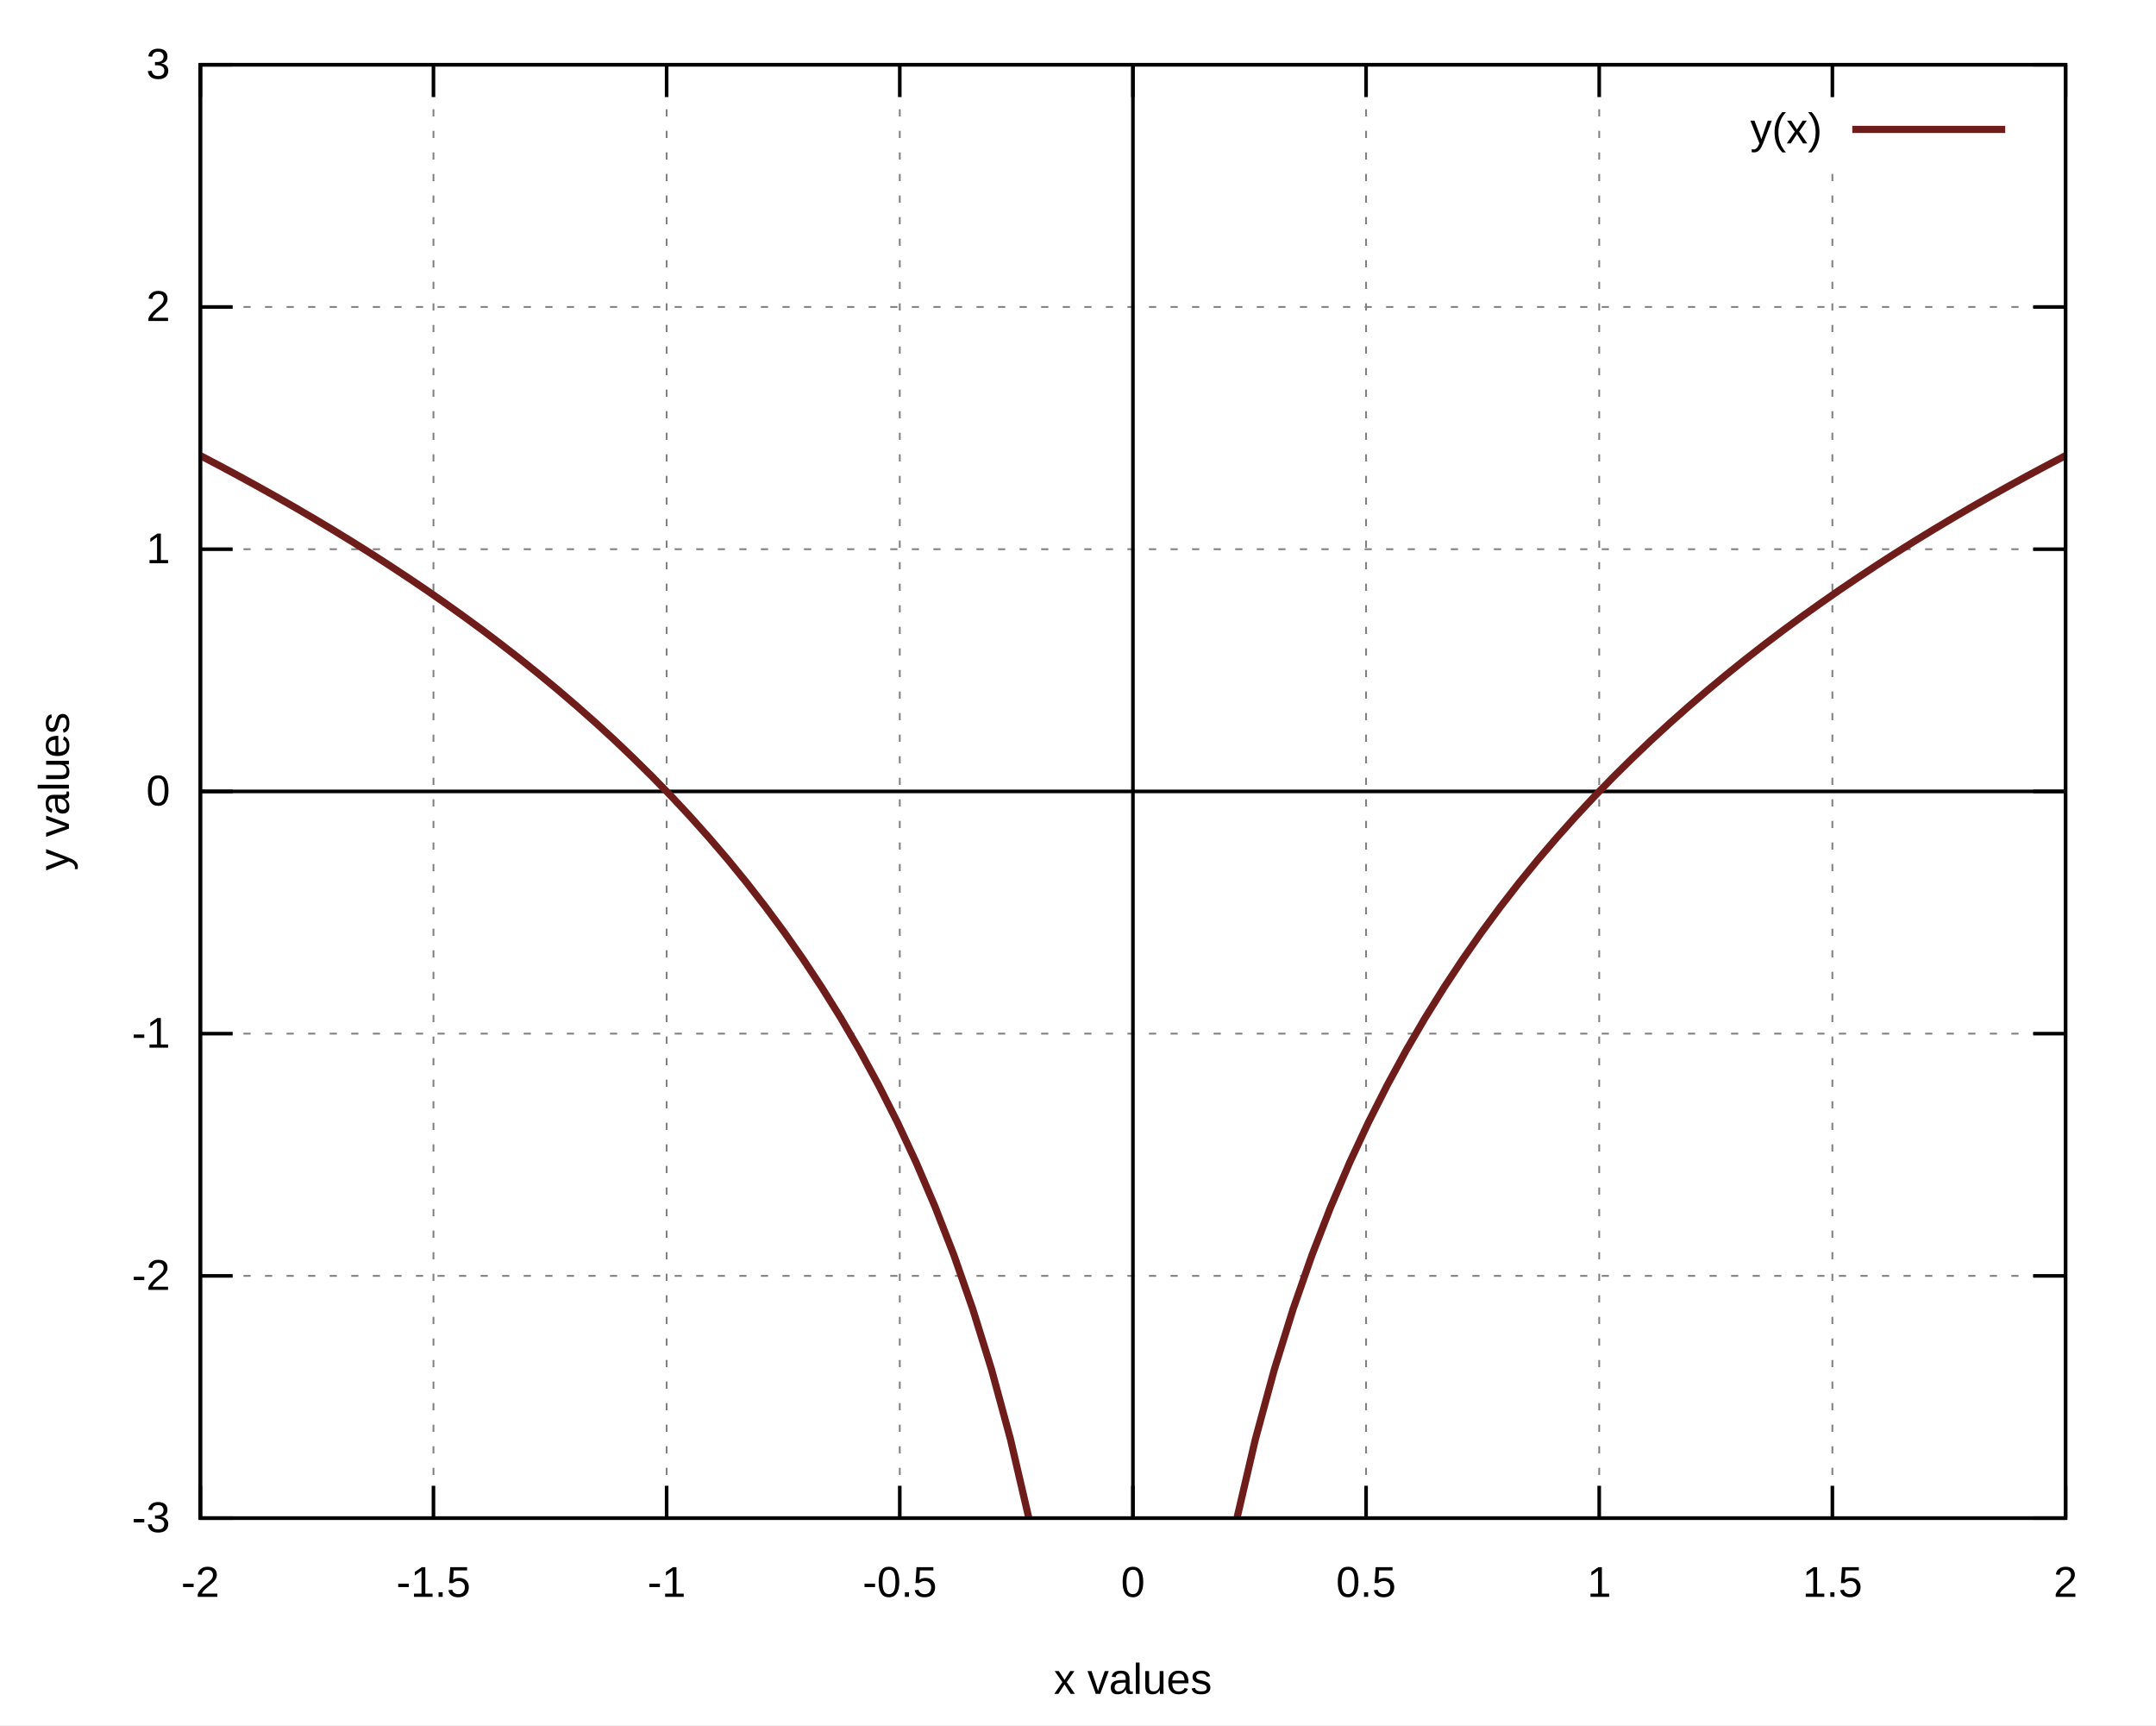
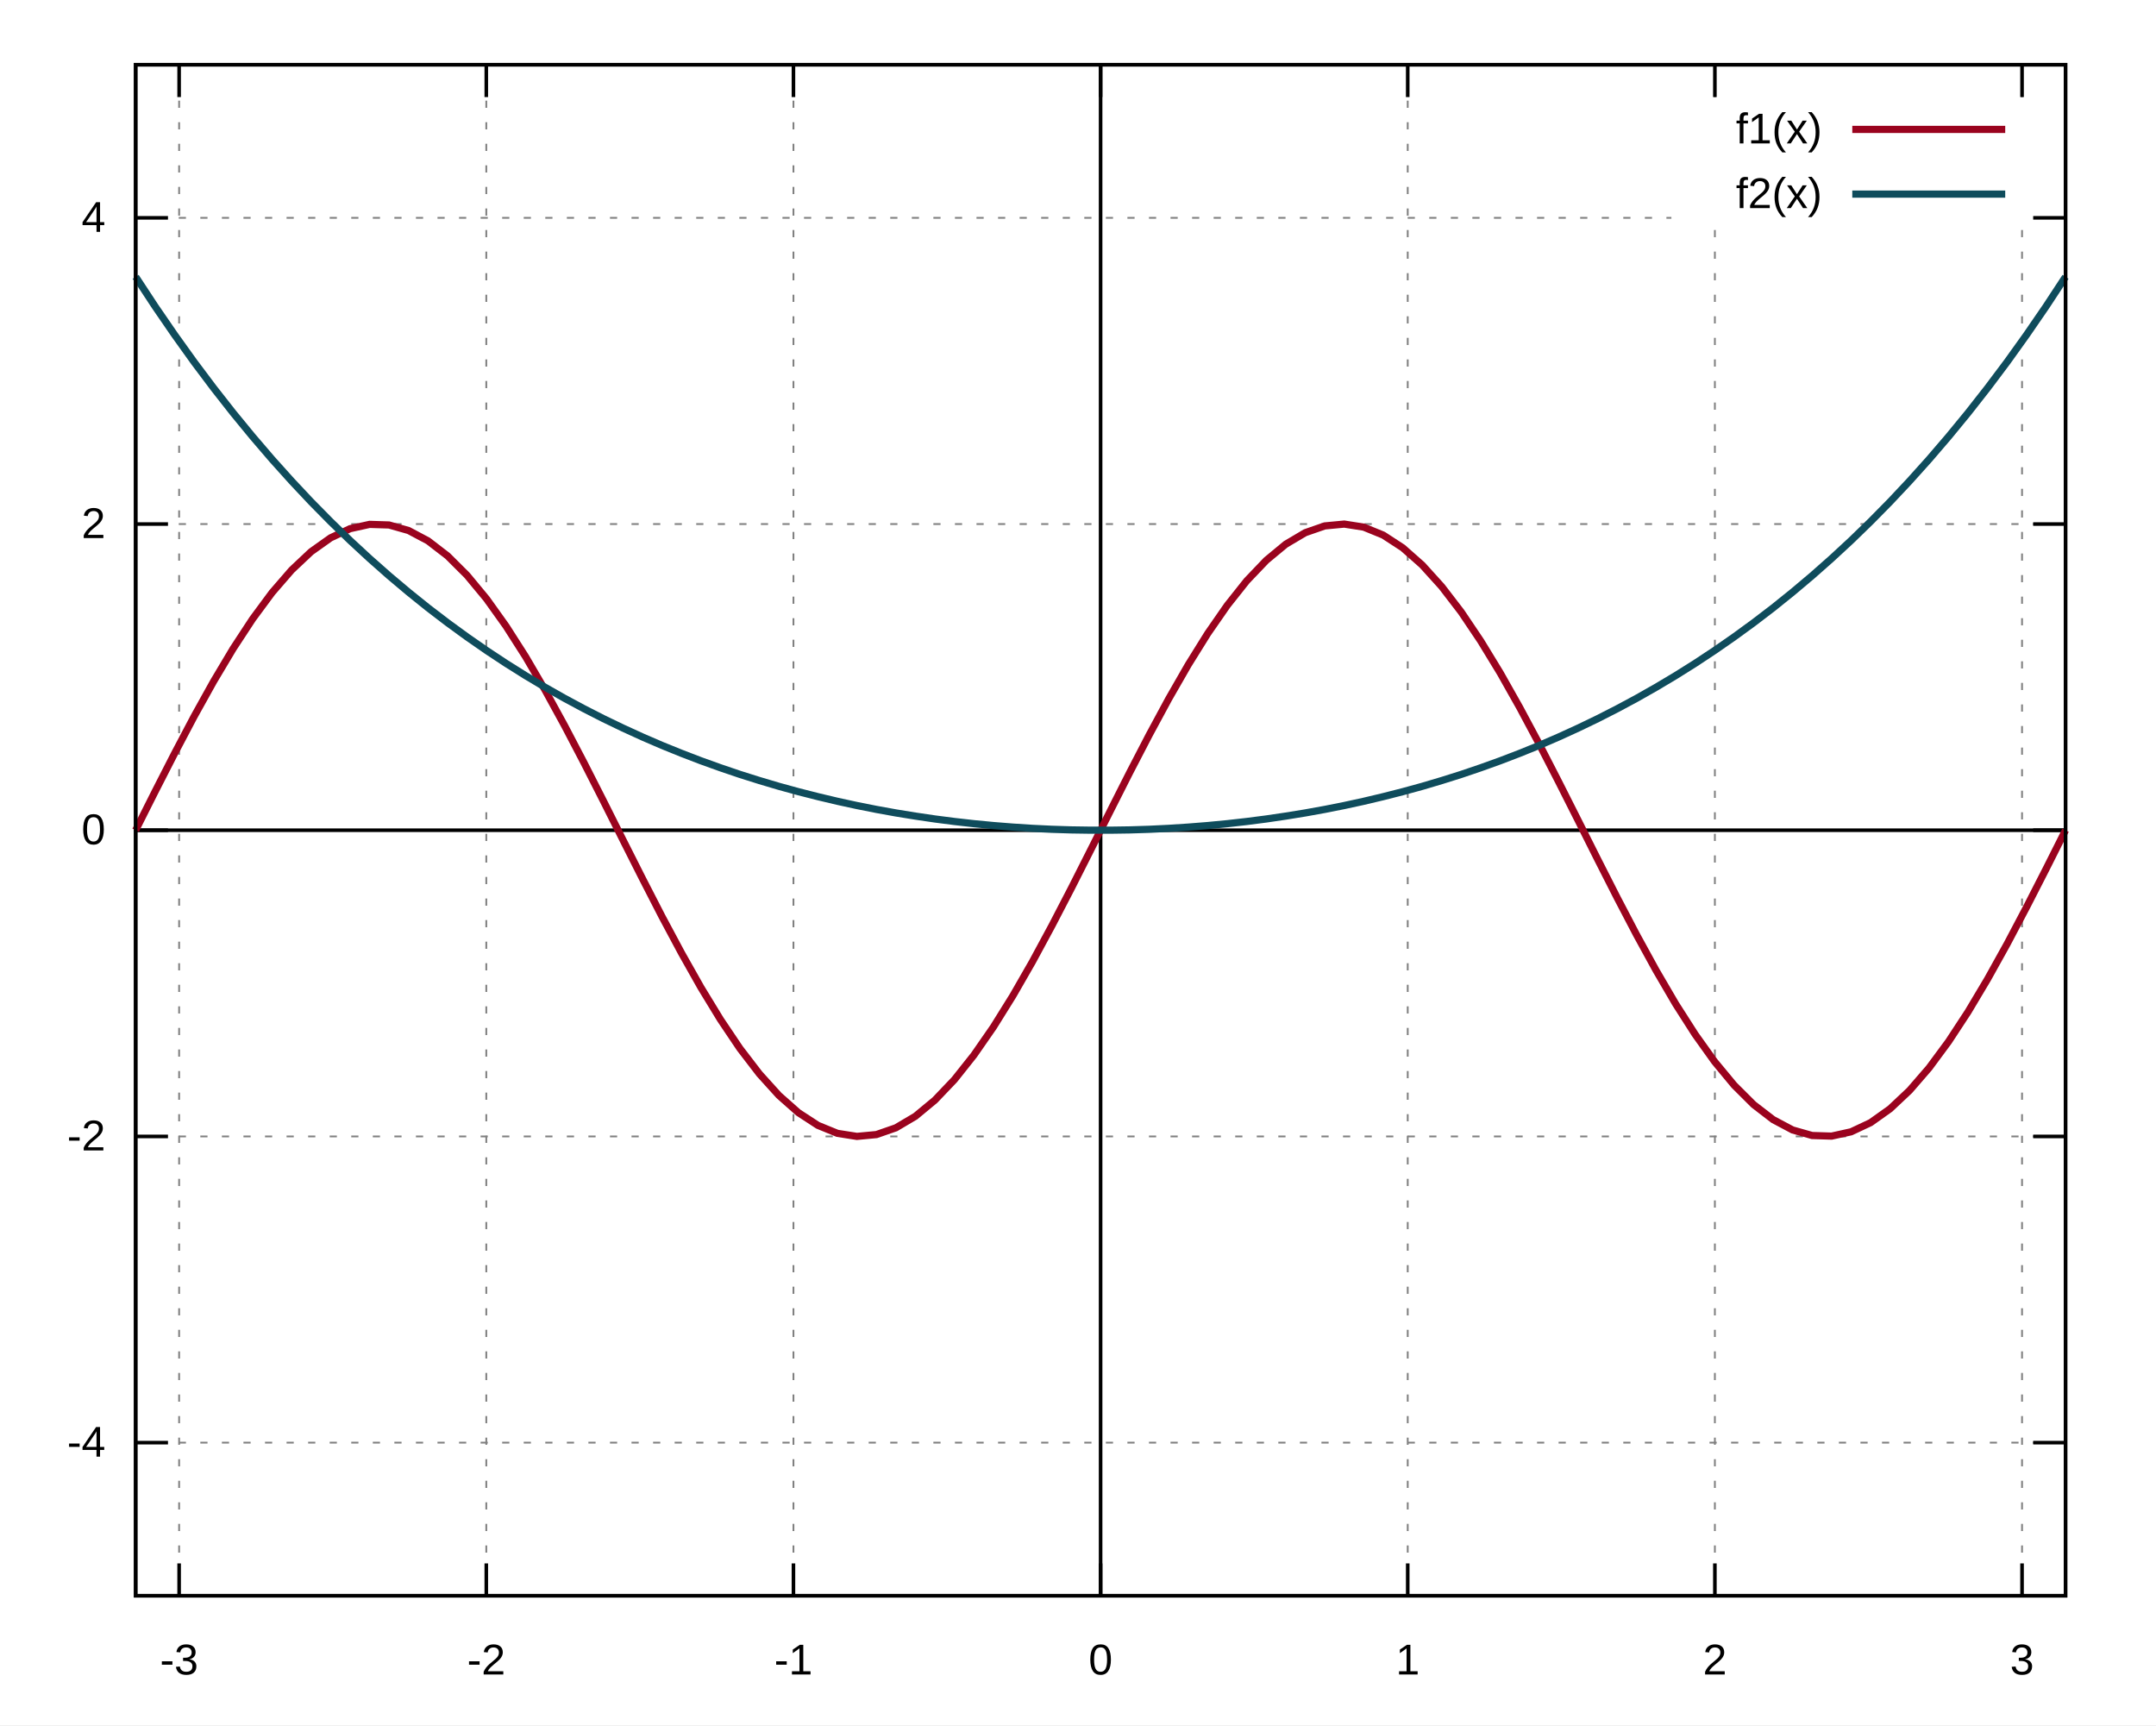
<svg xmlns="http://www.w3.org/2000/svg" xmlns:xlink="http://www.w3.org/1999/xlink" width="600" height="480" viewBox="0 0 600 480">
  <g id="gnuplot_canvas">
    <rect x="0" y="0" width="600" height="480" fill="#ffffff" />
    <defs>
      <circle id="gpDot" r="0.5" stroke-width="0.5" stroke="currentColor" />
      <path id="gpPt0" stroke-width="0.222" stroke="currentColor" d="M-1,0 h2 M0,-1 v2" />
      <path id="gpPt1" stroke-width="0.222" stroke="currentColor" d="M-1,-1 L1,1 M1,-1 L-1,1" />
      <path id="gpPt2" stroke-width="0.222" stroke="currentColor" d="M-1,0 L1,0 M0,-1 L0,1 M-1,-1 L1,1 M-1,1 L1,-1" />
      <rect id="gpPt3" stroke-width="0.222" stroke="currentColor" x="-1" y="-1" width="2" height="2" />
      <rect id="gpPt4" stroke-width="0.222" stroke="currentColor" fill="currentColor" x="-1" y="-1" width="2" height="2" />
      <circle id="gpPt5" stroke-width="0.222" stroke="currentColor" cx="0" cy="0" r="1" />
      <use xlink:href="#gpPt5" id="gpPt6" fill="currentColor" stroke="none" />
      <path id="gpPt7" stroke-width="0.222" stroke="currentColor" d="M0,-1.33 L-1.33,0.67 L1.33,0.67 z" />
      <use xlink:href="#gpPt7" id="gpPt8" fill="currentColor" stroke="none" />
      <use xlink:href="#gpPt7" id="gpPt9" stroke="currentColor" transform="rotate(180)" />
      <use xlink:href="#gpPt9" id="gpPt10" fill="currentColor" stroke="none" />
      <use xlink:href="#gpPt3" id="gpPt11" stroke="currentColor" transform="rotate(45)" />
      <use xlink:href="#gpPt11" id="gpPt12" fill="currentColor" stroke="none" />
      <path id="gpPt13" stroke-width="0.222" stroke="currentColor" d="M0,1.330 L1.265,0.411 L0.782,-1.067 L-0.782,-1.076 L-1.265,0.411 z" />
      <use xlink:href="#gpPt13" id="gpPt14" fill="currentColor" stroke="none" />
      <filter id="textbox" filterUnits="objectBoundingBox" x="0" y="0" height="1" width="1">
        <feFlood flood-color="#FFFFFF" flood-opacity="1" result="bgnd" />
        <feComposite in="SourceGraphic" in2="bgnd" operator="atop" />
      </filter>
      <filter id="greybox" filterUnits="objectBoundingBox" x="0" y="0" height="1" width="1">
        <feFlood flood-color="lightgrey" flood-opacity="1" result="grey" />
        <feComposite in="SourceGraphic" in2="grey" operator="atop" />
      </filter>
    </defs>
    <g fill="none" color="#FFFFFF" stroke="currentColor" stroke-width="1.00" stroke-linecap="butt" stroke-linejoin="miter">
</g>
    <g fill="none" color="black" stroke="currentColor" stroke-width="1.00" stroke-linecap="butt" stroke-linejoin="miter">
</g>
    <g fill="none" color="black" stroke="black" stroke-width="0.50" stroke-linecap="butt" stroke-linejoin="miter">
</g>
    <g fill="none" color="gray" stroke="currentColor" stroke-width="0.50" stroke-linecap="butt" stroke-linejoin="miter">
-       <path stroke="gray" stroke-dasharray="2,4" class="gridline" d="M55.75,422.40 L574.82,422.40  " />
-     </g>
-     <g fill="none" color="gray" stroke="gray" stroke-width="1.00" stroke-linecap="butt" stroke-linejoin="miter">
- </g>
-     <g fill="none" color="black" stroke="currentColor" stroke-width="1.00" stroke-linecap="butt" stroke-linejoin="miter">
-       <path stroke="black" d="M55.75,422.40 L64.75,422.40 M574.82,422.40 L565.82,422.40  " />
-       <g transform="translate(47.36,426.30)" stroke="none" fill="black" font-family="Arial" font-size="12.00" text-anchor="end">
+       <path stroke="gray" stroke-dasharray="2,4" class="gridline" d="M37.75,401.40 L574.82,401.40  " />
+     </g>
+     <g fill="none" color="gray" stroke="gray" stroke-width="1.00" stroke-linecap="butt" stroke-linejoin="miter">
+ </g>
+     <g fill="none" color="black" stroke="currentColor" stroke-width="1.00" stroke-linecap="butt" stroke-linejoin="miter">
+       <path stroke="black" d="M37.75,401.40 L46.75,401.40 M574.82,401.40 L565.82,401.40  " />
+       <g transform="translate(29.36,405.30)" stroke="none" fill="black" font-family="Arial" font-size="12.00" text-anchor="end">
+         <text>
+           <tspan font-family="Arial">-4</tspan>
+         </text>
+       </g>
+     </g>
+     <g fill="none" color="black" stroke="currentColor" stroke-width="1.00" stroke-linecap="butt" stroke-linejoin="miter">
+ </g>
+     <g fill="none" color="black" stroke="black" stroke-width="0.50" stroke-linecap="butt" stroke-linejoin="miter">
+ </g>
+     <g fill="none" color="gray" stroke="currentColor" stroke-width="0.50" stroke-linecap="butt" stroke-linejoin="miter">
+       <path stroke="gray" stroke-dasharray="2,4" class="gridline" d="M37.75,316.20 L574.82,316.20  " />
+     </g>
+     <g fill="none" color="gray" stroke="gray" stroke-width="1.00" stroke-linecap="butt" stroke-linejoin="miter">
+ </g>
+     <g fill="none" color="black" stroke="currentColor" stroke-width="1.00" stroke-linecap="butt" stroke-linejoin="miter">
+       <path stroke="black" d="M37.75,316.20 L46.75,316.20 M574.82,316.20 L565.82,316.20  " />
+       <g transform="translate(29.36,320.10)" stroke="none" fill="black" font-family="Arial" font-size="12.00" text-anchor="end">
+         <text>
+           <tspan font-family="Arial">-2</tspan>
+         </text>
+       </g>
+     </g>
+     <g fill="none" color="black" stroke="currentColor" stroke-width="1.00" stroke-linecap="butt" stroke-linejoin="miter">
+ </g>
+     <g fill="none" color="black" stroke="black" stroke-width="0.50" stroke-linecap="butt" stroke-linejoin="miter">
+ </g>
+     <g fill="none" color="gray" stroke="currentColor" stroke-width="0.50" stroke-linecap="butt" stroke-linejoin="miter">
+       <path stroke="gray" stroke-dasharray="2,4" class="gridline" d="M37.75,231.00 L574.82,231.00  " />
+     </g>
+     <g fill="none" color="gray" stroke="gray" stroke-width="1.00" stroke-linecap="butt" stroke-linejoin="miter">
+ </g>
+     <g fill="none" color="black" stroke="currentColor" stroke-width="1.00" stroke-linecap="butt" stroke-linejoin="miter">
+       <path stroke="black" d="M37.75,231.00 L46.75,231.00 M574.82,231.00 L565.82,231.00  " />
+       <g transform="translate(29.36,234.90)" stroke="none" fill="black" font-family="Arial" font-size="12.00" text-anchor="end">
+         <text>
+           <tspan font-family="Arial"> 0</tspan>
+         </text>
+       </g>
+     </g>
+     <g fill="none" color="black" stroke="currentColor" stroke-width="1.00" stroke-linecap="butt" stroke-linejoin="miter">
+ </g>
+     <g fill="none" color="black" stroke="black" stroke-width="0.50" stroke-linecap="butt" stroke-linejoin="miter">
+ </g>
+     <g fill="none" color="gray" stroke="currentColor" stroke-width="0.50" stroke-linecap="butt" stroke-linejoin="miter">
+       <path stroke="gray" stroke-dasharray="2,4" class="gridline" d="M37.75,145.81 L574.82,145.81  " />
+     </g>
+     <g fill="none" color="gray" stroke="gray" stroke-width="1.00" stroke-linecap="butt" stroke-linejoin="miter">
+ </g>
+     <g fill="none" color="black" stroke="currentColor" stroke-width="1.00" stroke-linecap="butt" stroke-linejoin="miter">
+       <path stroke="black" d="M37.75,145.81 L46.75,145.81 M574.82,145.81 L565.82,145.81  " />
+       <g transform="translate(29.36,149.71)" stroke="none" fill="black" font-family="Arial" font-size="12.00" text-anchor="end">
+         <text>
+           <tspan font-family="Arial"> 2</tspan>
+         </text>
+       </g>
+     </g>
+     <g fill="none" color="black" stroke="currentColor" stroke-width="1.00" stroke-linecap="butt" stroke-linejoin="miter">
+ </g>
+     <g fill="none" color="black" stroke="black" stroke-width="0.50" stroke-linecap="butt" stroke-linejoin="miter">
+ </g>
+     <g fill="none" color="gray" stroke="currentColor" stroke-width="0.50" stroke-linecap="butt" stroke-linejoin="miter">
+       <path stroke="gray" stroke-dasharray="2,4" class="gridline" d="M37.75,60.61 L465.14,60.61 M566.43,60.61 L574.82,60.61  " />
+     </g>
+     <g fill="none" color="gray" stroke="gray" stroke-width="1.00" stroke-linecap="butt" stroke-linejoin="miter">
+ </g>
+     <g fill="none" color="black" stroke="currentColor" stroke-width="1.00" stroke-linecap="butt" stroke-linejoin="miter">
+       <path stroke="black" d="M37.75,60.61 L46.75,60.61 M574.82,60.61 L565.82,60.61  " />
+       <g transform="translate(29.36,64.51)" stroke="none" fill="black" font-family="Arial" font-size="12.00" text-anchor="end">
+         <text>
+           <tspan font-family="Arial"> 4</tspan>
+         </text>
+       </g>
+     </g>
+     <g fill="none" color="black" stroke="currentColor" stroke-width="1.00" stroke-linecap="butt" stroke-linejoin="miter">
+ </g>
+     <g fill="none" color="black" stroke="black" stroke-width="0.50" stroke-linecap="butt" stroke-linejoin="miter">
+ </g>
+     <g fill="none" color="gray" stroke="currentColor" stroke-width="0.50" stroke-linecap="butt" stroke-linejoin="miter">
+       <path stroke="gray" stroke-dasharray="2,4" class="gridline" d="M49.85,444.00 L49.85,18.01  " />
+     </g>
+     <g fill="none" color="gray" stroke="gray" stroke-width="1.00" stroke-linecap="butt" stroke-linejoin="miter">
+ </g>
+     <g fill="none" color="black" stroke="currentColor" stroke-width="1.00" stroke-linecap="butt" stroke-linejoin="miter">
+       <path stroke="black" d="M49.85,444.00 L49.85,435.00 M49.85,18.01 L49.85,27.01  " />
+       <g transform="translate(49.85,465.90)" stroke="none" fill="black" font-family="Arial" font-size="12.00" text-anchor="middle">
        <text>
          <tspan font-family="Arial">-3</tspan>
        </text>
      </g>
    </g>
    <g fill="none" color="black" stroke="currentColor" stroke-width="1.00" stroke-linecap="butt" stroke-linejoin="miter">
</g>
    <g fill="none" color="black" stroke="black" stroke-width="0.50" stroke-linecap="butt" stroke-linejoin="miter">
</g>
    <g fill="none" color="gray" stroke="currentColor" stroke-width="0.50" stroke-linecap="butt" stroke-linejoin="miter">
-       <path stroke="gray" stroke-dasharray="2,4" class="gridline" d="M55.75,355.00 L574.82,355.00  " />
-     </g>
-     <g fill="none" color="gray" stroke="gray" stroke-width="1.00" stroke-linecap="butt" stroke-linejoin="miter">
- </g>
-     <g fill="none" color="black" stroke="currentColor" stroke-width="1.00" stroke-linecap="butt" stroke-linejoin="miter">
-       <path stroke="black" d="M55.75,355.00 L64.75,355.00 M574.82,355.00 L565.82,355.00  " />
-       <g transform="translate(47.36,358.90)" stroke="none" fill="black" font-family="Arial" font-size="12.00" text-anchor="end">
+       <path stroke="gray" stroke-dasharray="2,4" class="gridline" d="M135.33,444.00 L135.33,18.01  " />
+     </g>
+     <g fill="none" color="gray" stroke="gray" stroke-width="1.00" stroke-linecap="butt" stroke-linejoin="miter">
+ </g>
+     <g fill="none" color="black" stroke="currentColor" stroke-width="1.00" stroke-linecap="butt" stroke-linejoin="miter">
+       <path stroke="black" d="M135.33,444.00 L135.33,435.00 M135.33,18.01 L135.33,27.01  " />
+       <g transform="translate(135.33,465.90)" stroke="none" fill="black" font-family="Arial" font-size="12.00" text-anchor="middle">
        <text>
          <tspan font-family="Arial">-2</tspan>
        </text>
      </g>
    </g>
    <g fill="none" color="black" stroke="currentColor" stroke-width="1.00" stroke-linecap="butt" stroke-linejoin="miter">
</g>
    <g fill="none" color="black" stroke="black" stroke-width="0.50" stroke-linecap="butt" stroke-linejoin="miter">
</g>
    <g fill="none" color="gray" stroke="currentColor" stroke-width="0.50" stroke-linecap="butt" stroke-linejoin="miter">
-       <path stroke="gray" stroke-dasharray="2,4" class="gridline" d="M55.75,287.60 L574.82,287.60  " />
-     </g>
-     <g fill="none" color="gray" stroke="gray" stroke-width="1.00" stroke-linecap="butt" stroke-linejoin="miter">
- </g>
-     <g fill="none" color="black" stroke="currentColor" stroke-width="1.00" stroke-linecap="butt" stroke-linejoin="miter">
-       <path stroke="black" d="M55.75,287.60 L64.75,287.60 M574.82,287.60 L565.82,287.60  " />
-       <g transform="translate(47.36,291.50)" stroke="none" fill="black" font-family="Arial" font-size="12.00" text-anchor="end">
+       <path stroke="gray" stroke-dasharray="2,4" class="gridline" d="M220.81,444.00 L220.81,18.01  " />
+     </g>
+     <g fill="none" color="gray" stroke="gray" stroke-width="1.00" stroke-linecap="butt" stroke-linejoin="miter">
+ </g>
+     <g fill="none" color="black" stroke="currentColor" stroke-width="1.00" stroke-linecap="butt" stroke-linejoin="miter">
+       <path stroke="black" d="M220.81,444.00 L220.81,435.00 M220.81,18.01 L220.81,27.01  " />
+       <g transform="translate(220.81,465.90)" stroke="none" fill="black" font-family="Arial" font-size="12.00" text-anchor="middle">
        <text>
          <tspan font-family="Arial">-1</tspan>
        </text>
      </g>
    </g>
    <g fill="none" color="black" stroke="currentColor" stroke-width="1.00" stroke-linecap="butt" stroke-linejoin="miter">
</g>
    <g fill="none" color="black" stroke="black" stroke-width="0.50" stroke-linecap="butt" stroke-linejoin="miter">
</g>
    <g fill="none" color="gray" stroke="currentColor" stroke-width="0.50" stroke-linecap="butt" stroke-linejoin="miter">
-       <path stroke="gray" stroke-dasharray="2,4" class="gridline" d="M55.75,220.20 L574.82,220.20  " />
-     </g>
-     <g fill="none" color="gray" stroke="gray" stroke-width="1.00" stroke-linecap="butt" stroke-linejoin="miter">
- </g>
-     <g fill="none" color="black" stroke="currentColor" stroke-width="1.00" stroke-linecap="butt" stroke-linejoin="miter">
-       <path stroke="black" d="M55.75,220.20 L64.75,220.20 M574.82,220.20 L565.82,220.20  " />
-       <g transform="translate(47.36,224.10)" stroke="none" fill="black" font-family="Arial" font-size="12.00" text-anchor="end">
+       <path stroke="gray" stroke-dasharray="2,4" class="gridline" d="M306.29,444.00 L306.29,18.01  " />
+     </g>
+     <g fill="none" color="gray" stroke="gray" stroke-width="1.00" stroke-linecap="butt" stroke-linejoin="miter">
+ </g>
+     <g fill="none" color="black" stroke="currentColor" stroke-width="1.00" stroke-linecap="butt" stroke-linejoin="miter">
+       <path stroke="black" d="M306.29,444.00 L306.29,435.00 M306.29,18.01 L306.29,27.01  " />
+       <g transform="translate(306.29,465.90)" stroke="none" fill="black" font-family="Arial" font-size="12.00" text-anchor="middle">
        <text>
          <tspan font-family="Arial"> 0</tspan>
        </text>
      </g>
    </g>
    <g fill="none" color="black" stroke="currentColor" stroke-width="1.00" stroke-linecap="butt" stroke-linejoin="miter">
</g>
    <g fill="none" color="black" stroke="black" stroke-width="0.50" stroke-linecap="butt" stroke-linejoin="miter">
</g>
    <g fill="none" color="gray" stroke="currentColor" stroke-width="0.50" stroke-linecap="butt" stroke-linejoin="miter">
-       <path stroke="gray" stroke-dasharray="2,4" class="gridline" d="M55.75,152.81 L574.82,152.81  " />
-     </g>
-     <g fill="none" color="gray" stroke="gray" stroke-width="1.00" stroke-linecap="butt" stroke-linejoin="miter">
- </g>
-     <g fill="none" color="black" stroke="currentColor" stroke-width="1.00" stroke-linecap="butt" stroke-linejoin="miter">
-       <path stroke="black" d="M55.75,152.81 L64.75,152.81 M574.82,152.81 L565.82,152.81  " />
-       <g transform="translate(47.36,156.71)" stroke="none" fill="black" font-family="Arial" font-size="12.00" text-anchor="end">
+       <path stroke="gray" stroke-dasharray="2,4" class="gridline" d="M391.76,444.00 L391.76,18.01  " />
+     </g>
+     <g fill="none" color="gray" stroke="gray" stroke-width="1.00" stroke-linecap="butt" stroke-linejoin="miter">
+ </g>
+     <g fill="none" color="black" stroke="currentColor" stroke-width="1.00" stroke-linecap="butt" stroke-linejoin="miter">
+       <path stroke="black" d="M391.76,444.00 L391.76,435.00 M391.76,18.01 L391.76,27.01  " />
+       <g transform="translate(391.76,465.90)" stroke="none" fill="black" font-family="Arial" font-size="12.00" text-anchor="middle">
        <text>
          <tspan font-family="Arial"> 1</tspan>
        </text>
      </g>
    </g>
    <g fill="none" color="black" stroke="currentColor" stroke-width="1.00" stroke-linecap="butt" stroke-linejoin="miter">
</g>
    <g fill="none" color="black" stroke="black" stroke-width="0.50" stroke-linecap="butt" stroke-linejoin="miter">
</g>
    <g fill="none" color="gray" stroke="currentColor" stroke-width="0.50" stroke-linecap="butt" stroke-linejoin="miter">
-       <path stroke="gray" stroke-dasharray="2,4" class="gridline" d="M55.75,85.41 L574.82,85.41  " />
-     </g>
-     <g fill="none" color="gray" stroke="gray" stroke-width="1.00" stroke-linecap="butt" stroke-linejoin="miter">
- </g>
-     <g fill="none" color="black" stroke="currentColor" stroke-width="1.00" stroke-linecap="butt" stroke-linejoin="miter">
-       <path stroke="black" d="M55.75,85.41 L64.75,85.41 M574.82,85.41 L565.82,85.41  " />
-       <g transform="translate(47.36,89.31)" stroke="none" fill="black" font-family="Arial" font-size="12.00" text-anchor="end">
+       <path stroke="gray" stroke-dasharray="2,4" class="gridline" d="M477.24,444.00 L477.24,63.01 M477.24,27.01 L477.24,18.01  " />
+     </g>
+     <g fill="none" color="gray" stroke="gray" stroke-width="1.00" stroke-linecap="butt" stroke-linejoin="miter">
+ </g>
+     <g fill="none" color="black" stroke="currentColor" stroke-width="1.00" stroke-linecap="butt" stroke-linejoin="miter">
+       <path stroke="black" d="M477.24,444.00 L477.24,435.00 M477.24,18.01 L477.24,27.01  " />
+       <g transform="translate(477.24,465.90)" stroke="none" fill="black" font-family="Arial" font-size="12.00" text-anchor="middle">
        <text>
          <tspan font-family="Arial"> 2</tspan>
        </text>
      </g>
    </g>
    <g fill="none" color="black" stroke="currentColor" stroke-width="1.00" stroke-linecap="butt" stroke-linejoin="miter">
</g>
    <g fill="none" color="black" stroke="black" stroke-width="0.50" stroke-linecap="butt" stroke-linejoin="miter">
</g>
    <g fill="none" color="gray" stroke="currentColor" stroke-width="0.50" stroke-linecap="butt" stroke-linejoin="miter">
-       <path stroke="gray" stroke-dasharray="2,4" class="gridline" d="M55.75,18.01 L574.82,18.01  " />
-     </g>
-     <g fill="none" color="gray" stroke="gray" stroke-width="1.00" stroke-linecap="butt" stroke-linejoin="miter">
- </g>
-     <g fill="none" color="black" stroke="currentColor" stroke-width="1.00" stroke-linecap="butt" stroke-linejoin="miter">
-       <path stroke="black" d="M55.75,18.01 L64.75,18.01 M574.82,18.01 L565.82,18.01  " />
-       <g transform="translate(47.36,21.91)" stroke="none" fill="black" font-family="Arial" font-size="12.00" text-anchor="end">
+       <path stroke="gray" stroke-dasharray="2,4" class="gridline" d="M562.72,444.00 L562.72,63.01 M562.72,27.01 L562.72,18.01  " />
+     </g>
+     <g fill="none" color="gray" stroke="gray" stroke-width="1.00" stroke-linecap="butt" stroke-linejoin="miter">
+ </g>
+     <g fill="none" color="black" stroke="currentColor" stroke-width="1.00" stroke-linecap="butt" stroke-linejoin="miter">
+       <path stroke="black" d="M562.72,444.00 L562.72,435.00 M562.72,18.01 L562.72,27.01  " />
+       <g transform="translate(562.72,465.90)" stroke="none" fill="black" font-family="Arial" font-size="12.00" text-anchor="middle">
        <text>
          <tspan font-family="Arial"> 3</tspan>
        </text>
      </g>
    </g>
    <g fill="none" color="black" stroke="currentColor" stroke-width="1.00" stroke-linecap="butt" stroke-linejoin="miter">
</g>
-     <g fill="none" color="black" stroke="black" stroke-width="0.50" stroke-linecap="butt" stroke-linejoin="miter">
- </g>
-     <g fill="none" color="gray" stroke="currentColor" stroke-width="0.50" stroke-linecap="butt" stroke-linejoin="miter">
-       <path stroke="gray" stroke-dasharray="2,4" class="gridline" d="M55.75,422.40 L55.75,18.01  " />
-     </g>
-     <g fill="none" color="gray" stroke="gray" stroke-width="1.00" stroke-linecap="butt" stroke-linejoin="miter">
- </g>
-     <g fill="none" color="black" stroke="currentColor" stroke-width="1.00" stroke-linecap="butt" stroke-linejoin="miter">
-       <path stroke="black" d="M55.75,422.40 L55.75,413.40 M55.75,18.01 L55.75,27.01  " />
-       <g transform="translate(55.75,444.30)" stroke="none" fill="black" font-family="Arial" font-size="12.00" text-anchor="middle">
-         <text>
-           <tspan font-family="Arial">-2</tspan>
-         </text>
-       </g>
-     </g>
-     <g fill="none" color="black" stroke="currentColor" stroke-width="1.00" stroke-linecap="butt" stroke-linejoin="miter">
- </g>
-     <g fill="none" color="black" stroke="black" stroke-width="0.50" stroke-linecap="butt" stroke-linejoin="miter">
- </g>
-     <g fill="none" color="gray" stroke="currentColor" stroke-width="0.50" stroke-linecap="butt" stroke-linejoin="miter">
-       <path stroke="gray" stroke-dasharray="2,4" class="gridline" d="M120.63,422.40 L120.63,18.01  " />
-     </g>
-     <g fill="none" color="gray" stroke="gray" stroke-width="1.00" stroke-linecap="butt" stroke-linejoin="miter">
- </g>
-     <g fill="none" color="black" stroke="currentColor" stroke-width="1.00" stroke-linecap="butt" stroke-linejoin="miter">
-       <path stroke="black" d="M120.63,422.40 L120.63,413.40 M120.63,18.01 L120.63,27.01  " />
-       <g transform="translate(120.63,444.30)" stroke="none" fill="black" font-family="Arial" font-size="12.00" text-anchor="middle">
-         <text>
-           <tspan font-family="Arial">-1.5</tspan>
-         </text>
-       </g>
-     </g>
-     <g fill="none" color="black" stroke="currentColor" stroke-width="1.00" stroke-linecap="butt" stroke-linejoin="miter">
- </g>
-     <g fill="none" color="black" stroke="black" stroke-width="0.50" stroke-linecap="butt" stroke-linejoin="miter">
- </g>
-     <g fill="none" color="gray" stroke="currentColor" stroke-width="0.50" stroke-linecap="butt" stroke-linejoin="miter">
-       <path stroke="gray" stroke-dasharray="2,4" class="gridline" d="M185.52,422.40 L185.52,18.01  " />
-     </g>
-     <g fill="none" color="gray" stroke="gray" stroke-width="1.00" stroke-linecap="butt" stroke-linejoin="miter">
- </g>
-     <g fill="none" color="black" stroke="currentColor" stroke-width="1.00" stroke-linecap="butt" stroke-linejoin="miter">
-       <path stroke="black" d="M185.52,422.40 L185.52,413.40 M185.52,18.01 L185.52,27.01  " />
-       <g transform="translate(185.52,444.30)" stroke="none" fill="black" font-family="Arial" font-size="12.00" text-anchor="middle">
-         <text>
-           <tspan font-family="Arial">-1</tspan>
-         </text>
-       </g>
-     </g>
-     <g fill="none" color="black" stroke="currentColor" stroke-width="1.00" stroke-linecap="butt" stroke-linejoin="miter">
- </g>
-     <g fill="none" color="black" stroke="black" stroke-width="0.50" stroke-linecap="butt" stroke-linejoin="miter">
- </g>
-     <g fill="none" color="gray" stroke="currentColor" stroke-width="0.50" stroke-linecap="butt" stroke-linejoin="miter">
-       <path stroke="gray" stroke-dasharray="2,4" class="gridline" d="M250.40,422.40 L250.40,18.01  " />
-     </g>
-     <g fill="none" color="gray" stroke="gray" stroke-width="1.00" stroke-linecap="butt" stroke-linejoin="miter">
- </g>
-     <g fill="none" color="black" stroke="currentColor" stroke-width="1.00" stroke-linecap="butt" stroke-linejoin="miter">
-       <path stroke="black" d="M250.40,422.40 L250.40,413.40 M250.40,18.01 L250.40,27.01  " />
-       <g transform="translate(250.40,444.30)" stroke="none" fill="black" font-family="Arial" font-size="12.00" text-anchor="middle">
-         <text>
-           <tspan font-family="Arial">-0.5</tspan>
-         </text>
-       </g>
-     </g>
-     <g fill="none" color="black" stroke="currentColor" stroke-width="1.00" stroke-linecap="butt" stroke-linejoin="miter">
- </g>
-     <g fill="none" color="black" stroke="black" stroke-width="0.50" stroke-linecap="butt" stroke-linejoin="miter">
- </g>
-     <g fill="none" color="gray" stroke="currentColor" stroke-width="0.50" stroke-linecap="butt" stroke-linejoin="miter">
-       <path stroke="gray" stroke-dasharray="2,4" class="gridline" d="M315.29,422.40 L315.29,18.01  " />
-     </g>
-     <g fill="none" color="gray" stroke="gray" stroke-width="1.00" stroke-linecap="butt" stroke-linejoin="miter">
- </g>
-     <g fill="none" color="black" stroke="currentColor" stroke-width="1.00" stroke-linecap="butt" stroke-linejoin="miter">
-       <path stroke="black" d="M315.29,422.40 L315.29,413.40 M315.29,18.01 L315.29,27.01  " />
-       <g transform="translate(315.29,444.30)" stroke="none" fill="black" font-family="Arial" font-size="12.00" text-anchor="middle">
-         <text>
-           <tspan font-family="Arial"> 0</tspan>
-         </text>
-       </g>
-     </g>
-     <g fill="none" color="black" stroke="currentColor" stroke-width="1.00" stroke-linecap="butt" stroke-linejoin="miter">
- </g>
-     <g fill="none" color="black" stroke="black" stroke-width="0.50" stroke-linecap="butt" stroke-linejoin="miter">
- </g>
-     <g fill="none" color="gray" stroke="currentColor" stroke-width="0.50" stroke-linecap="butt" stroke-linejoin="miter">
-       <path stroke="gray" stroke-dasharray="2,4" class="gridline" d="M380.17,422.40 L380.17,18.01  " />
-     </g>
-     <g fill="none" color="gray" stroke="gray" stroke-width="1.00" stroke-linecap="butt" stroke-linejoin="miter">
- </g>
-     <g fill="none" color="black" stroke="currentColor" stroke-width="1.00" stroke-linecap="butt" stroke-linejoin="miter">
-       <path stroke="black" d="M380.17,422.40 L380.17,413.40 M380.17,18.01 L380.17,27.01  " />
-       <g transform="translate(380.17,444.30)" stroke="none" fill="black" font-family="Arial" font-size="12.00" text-anchor="middle">
-         <text>
-           <tspan font-family="Arial"> 0.5</tspan>
-         </text>
-       </g>
-     </g>
-     <g fill="none" color="black" stroke="currentColor" stroke-width="1.00" stroke-linecap="butt" stroke-linejoin="miter">
- </g>
-     <g fill="none" color="black" stroke="black" stroke-width="0.50" stroke-linecap="butt" stroke-linejoin="miter">
- </g>
-     <g fill="none" color="gray" stroke="currentColor" stroke-width="0.50" stroke-linecap="butt" stroke-linejoin="miter">
-       <path stroke="gray" stroke-dasharray="2,4" class="gridline" d="M445.05,422.40 L445.05,18.01  " />
-     </g>
-     <g fill="none" color="gray" stroke="gray" stroke-width="1.00" stroke-linecap="butt" stroke-linejoin="miter">
- </g>
-     <g fill="none" color="black" stroke="currentColor" stroke-width="1.00" stroke-linecap="butt" stroke-linejoin="miter">
-       <path stroke="black" d="M445.05,422.40 L445.05,413.40 M445.05,18.01 L445.05,27.01  " />
-       <g transform="translate(445.05,444.30)" stroke="none" fill="black" font-family="Arial" font-size="12.00" text-anchor="middle">
-         <text>
-           <tspan font-family="Arial"> 1</tspan>
-         </text>
-       </g>
-     </g>
-     <g fill="none" color="black" stroke="currentColor" stroke-width="1.00" stroke-linecap="butt" stroke-linejoin="miter">
- </g>
-     <g fill="none" color="black" stroke="black" stroke-width="0.50" stroke-linecap="butt" stroke-linejoin="miter">
- </g>
-     <g fill="none" color="gray" stroke="currentColor" stroke-width="0.50" stroke-linecap="butt" stroke-linejoin="miter">
-       <path stroke="gray" stroke-dasharray="2,4" class="gridline" d="M509.94,422.40 L509.94,45.01 M509.94,27.01 L509.94,18.01  " />
-     </g>
-     <g fill="none" color="gray" stroke="gray" stroke-width="1.00" stroke-linecap="butt" stroke-linejoin="miter">
- </g>
-     <g fill="none" color="black" stroke="currentColor" stroke-width="1.00" stroke-linecap="butt" stroke-linejoin="miter">
-       <path stroke="black" d="M509.94,422.40 L509.94,413.40 M509.94,18.01 L509.94,27.01  " />
-       <g transform="translate(509.94,444.30)" stroke="none" fill="black" font-family="Arial" font-size="12.00" text-anchor="middle">
-         <text>
-           <tspan font-family="Arial"> 1.5</tspan>
-         </text>
-       </g>
-     </g>
-     <g fill="none" color="black" stroke="currentColor" stroke-width="1.00" stroke-linecap="butt" stroke-linejoin="miter">
- </g>
-     <g fill="none" color="black" stroke="black" stroke-width="0.50" stroke-linecap="butt" stroke-linejoin="miter">
- </g>
-     <g fill="none" color="gray" stroke="currentColor" stroke-width="0.50" stroke-linecap="butt" stroke-linejoin="miter">
-       <path stroke="gray" stroke-dasharray="2,4" class="gridline" d="M574.82,422.40 L574.82,18.01  " />
-     </g>
-     <g fill="none" color="gray" stroke="gray" stroke-width="1.00" stroke-linecap="butt" stroke-linejoin="miter">
- </g>
-     <g fill="none" color="black" stroke="currentColor" stroke-width="1.00" stroke-linecap="butt" stroke-linejoin="miter">
-       <path stroke="black" d="M574.82,422.40 L574.82,413.40 M574.82,18.01 L574.82,27.01  " />
-       <g transform="translate(574.82,444.30)" stroke="none" fill="black" font-family="Arial" font-size="12.00" text-anchor="middle">
-         <text>
-           <tspan font-family="Arial"> 2</tspan>
-         </text>
-       </g>
-     </g>
-     <g fill="none" color="black" stroke="currentColor" stroke-width="1.00" stroke-linecap="butt" stroke-linejoin="miter">
- </g>
-     <g fill="none" color="black" stroke="currentColor" stroke-width="1.00" stroke-linecap="butt" stroke-linejoin="miter">
-       <path stroke="rgb(  0,   0,   0)" d="M55.75,220.20 L574.82,220.20  " />
-     </g>
-     <g fill="none" color="black" stroke="currentColor" stroke-width="1.00" stroke-linecap="butt" stroke-linejoin="miter">
-       <path stroke="rgb(  0,   0,   0)" d="M315.29,422.40 L315.29,18.01  " />
-     </g>
-     <g fill="none" color="black" stroke="currentColor" stroke-width="1.00" stroke-linecap="butt" stroke-linejoin="miter">
-       <path stroke="black" d="M55.75,18.01 L55.75,422.40 L574.82,422.40 L574.82,18.01 L55.75,18.01 Z  " />
+     <g fill="none" color="black" stroke="currentColor" stroke-width="1.00" stroke-linecap="butt" stroke-linejoin="miter">
+       <path stroke="rgb(  0,   0,   0)" d="M37.75,231.00 L574.82,231.00  " />
+     </g>
+     <g fill="none" color="black" stroke="currentColor" stroke-width="1.00" stroke-linecap="butt" stroke-linejoin="miter">
+       <path stroke="rgb(  0,   0,   0)" d="M306.29,444.00 L306.29,18.01  " />
+     </g>
+     <g fill="none" color="black" stroke="currentColor" stroke-width="1.00" stroke-linecap="butt" stroke-linejoin="miter">
+       <path stroke="black" d="M37.75,18.01 L37.75,444.00 L574.82,444.00 L574.82,18.01 L37.75,18.01 Z  " />
    </g>
    <g fill="none" color="black" stroke="currentColor" stroke-width="1.00" stroke-linecap="butt" stroke-linejoin="miter">
</g>
    <g id="gnuplot_plot_1">
      <g fill="none" color="#FFFFFF" stroke="black" stroke-width="2.00" stroke-linecap="butt" stroke-linejoin="miter">
</g>
      <g fill="none" color="black" stroke="currentColor" stroke-width="2.00" stroke-linecap="butt" stroke-linejoin="miter">
        <g transform="translate(507.09,39.91)" stroke="none" fill="black" font-family="Arial" font-size="12.00" text-anchor="end">
-           <text>y(x)</text>
+           <text>f1(x)</text>
        </g>
      </g>
      <g fill="none" color="black" stroke="currentColor" stroke-width="2.00" stroke-linecap="butt" stroke-linejoin="miter">
-         <path stroke="rgb(111,  29,  27)" d="M515.48,36.01 L558.04,36.01 M55.75,126.77 L60.99,129.52 L66.24,132.33 L71.48,135.20 L76.72,138.13 L81.97,141.12   L87.21,144.19 L92.45,147.32 L97.70,150.53 L102.94,153.82 L108.18,157.19 L113.42,160.65 L118.67,164.19 L123.91,167.84   L129.15,171.58 L134.40,175.43 L139.64,179.40 L144.88,183.48 L150.13,187.70 L155.37,192.05 L160.61,196.54 L165.86,201.19   L171.10,206.00 L176.34,211.00 L181.59,216.18 L186.83,221.57 L192.07,227.19 L197.31,233.05 L202.56,239.18 L207.80,245.60   L213.04,252.34 L218.29,259.44 L223.53,266.93 L228.77,274.86 L234.02,283.29 L239.26,292.28 L244.50,301.91 L249.75,312.28   L254.99,323.52 L260.23,335.79 L265.48,349.28 L270.72,364.27 L275.96,381.14 L281.20,400.43 L286.32,422.40 M344.24,422.40   L349.37,400.43 L354.61,381.14 L359.85,364.27 L365.09,349.28 L370.34,335.79 L375.58,323.52 L380.82,312.28 L386.07,301.91   L391.31,292.28 L396.55,283.29 L401.80,274.86 L407.04,266.93 L412.28,259.44 L417.53,252.34 L422.77,245.60 L428.01,239.18   L433.26,233.05 L438.50,227.19 L443.74,221.57 L448.98,216.18 L454.23,211.00 L459.47,206.00 L464.71,201.19 L469.96,196.54   L475.20,192.05 L480.44,187.70 L485.69,183.48 L490.93,179.40 L496.17,175.43 L501.42,171.58 L506.66,167.84 L511.90,164.19   L517.15,160.65 L522.39,157.19 L527.63,153.82 L532.87,150.53 L538.12,147.32 L543.36,144.19 L548.60,141.12 L553.85,138.13   L559.09,135.20 L564.33,132.33 L569.58,129.52 L574.82,126.77  " />
+         <path stroke="rgb(154,   3,  30)" d="M515.48,36.01 L558.04,36.01 M37.75,231.00 L43.17,220.22 L48.60,209.61 L54.02,199.34 L59.45,189.58 L64.87,180.49   L70.30,172.21 L75.72,164.88 L81.15,158.61 L86.57,153.51 L92.00,149.65 L97.42,147.10 L102.85,145.90 L108.27,146.07   L113.70,147.61 L119.12,150.49 L124.55,154.67 L129.97,160.07 L135.40,166.62 L140.82,174.20 L146.25,182.69 L151.67,191.97   L157.10,201.87 L162.52,212.23 L167.95,222.91 L173.37,233.71 L178.80,244.47 L184.22,255.01 L189.65,265.16 L195.07,274.77   L200.50,283.67 L205.92,291.73 L211.35,298.80 L216.77,304.79 L222.20,309.59 L227.62,313.12 L233.05,315.34 L238.47,316.19   L243.90,315.68 L249.32,313.80 L254.75,310.59 L260.17,306.10 L265.60,300.41 L271.02,293.59 L276.45,285.77 L281.87,277.07   L287.30,267.62 L292.72,257.59 L298.15,247.13 L303.57,236.41 L309.00,225.60 L314.42,214.88 L319.85,204.42 L325.27,194.39   L330.70,184.94 L336.12,176.24 L341.55,168.42 L346.97,161.60 L352.40,155.91 L357.82,151.42 L363.25,148.21 L368.67,146.33   L374.10,145.82 L379.52,146.67 L384.95,148.89 L390.37,152.42 L395.80,157.22 L401.22,163.21 L406.65,170.28 L412.07,178.34   L417.50,187.24 L422.92,196.85 L428.35,207.00 L433.77,217.54 L439.20,228.30 L444.62,239.10 L450.05,249.78 L455.47,260.14   L460.90,270.04 L466.32,279.32 L471.75,287.81 L477.17,295.39 L482.60,301.94 L488.02,307.34 L493.45,311.52 L498.87,314.40   L504.30,315.94 L509.72,316.11 L515.15,314.91 L520.57,312.36 L526.00,308.50 L531.42,303.40 L536.85,297.13 L542.27,289.80   L547.70,281.52 L553.12,272.43 L558.55,262.67 L563.97,252.40 L569.40,241.79 L574.82,231.01  " />
+       </g>
+     </g>
+     <g id="gnuplot_plot_2">
+       <g fill="none" color="black" stroke="currentColor" stroke-width="2.00" stroke-linecap="butt" stroke-linejoin="miter">
+         <g transform="translate(507.09,57.91)" stroke="none" fill="black" font-family="Arial" font-size="12.00" text-anchor="end">
+           <text>f2(x)</text>
+         </g>
+       </g>
+       <g fill="none" color="black" stroke="currentColor" stroke-width="2.00" stroke-linecap="butt" stroke-linejoin="miter">
+         <path stroke="rgb( 15,  76,  92)" d="M515.48,54.01 L558.04,54.01 M37.75,77.02 L43.17,85.27 L48.60,93.17 L54.02,100.73 L59.45,107.96 L64.87,114.87   L70.30,121.48 L75.72,127.80 L81.15,133.84 L86.57,139.61 L92.00,145.12 L97.42,150.38 L102.85,155.40 L108.27,160.19   L113.70,164.76 L119.12,169.12 L124.55,173.27 L129.97,177.22 L135.40,180.99 L140.82,184.57 L146.25,187.98 L151.67,191.21   L157.10,194.29 L162.52,197.20 L167.95,199.97 L173.37,202.58 L178.80,205.06 L184.22,207.40 L189.65,209.60 L195.07,211.68   L200.50,213.63 L205.92,215.47 L211.35,217.18 L216.77,218.79 L222.20,220.28 L227.62,221.66 L233.05,222.95 L238.47,224.13   L243.90,225.21 L249.32,226.19 L254.75,227.07 L260.17,227.87 L265.60,228.57 L271.02,229.18 L276.45,229.70 L281.87,230.13   L287.30,230.48 L292.72,230.74 L298.15,230.91 L303.57,230.99 L309.00,230.99 L314.42,230.91 L319.85,230.74 L325.27,230.48   L330.70,230.13 L336.12,229.70 L341.55,229.18 L346.97,228.57 L352.40,227.87 L357.82,227.07 L363.25,226.19 L368.67,225.21   L374.10,224.13 L379.52,222.95 L384.95,221.66 L390.37,220.28 L395.80,218.79 L401.22,217.18 L406.65,215.47 L412.07,213.63   L417.50,211.68 L422.92,209.60 L428.35,207.40 L433.77,205.06 L439.20,202.58 L444.62,199.97 L450.05,197.20 L455.47,194.29   L460.90,191.21 L466.32,187.98 L471.75,184.57 L477.17,180.99 L482.60,177.22 L488.02,173.27 L493.45,169.12 L498.87,164.76   L504.30,160.19 L509.72,155.40 L515.15,150.38 L520.57,145.12 L526.00,139.61 L531.42,133.84 L536.85,127.80 L542.27,121.48   L547.70,114.87 L553.12,107.96 L558.55,100.73 L563.97,93.17 L569.40,85.27 L574.82,77.02  " />
      </g>
    </g>
    <g fill="none" color="black" stroke="currentColor" stroke-width="2.00" stroke-linecap="butt" stroke-linejoin="miter">
</g>
    <g fill="none" color="black" stroke="black" stroke-width="1.00" stroke-linecap="butt" stroke-linejoin="miter">
</g>
    <g fill="none" color="black" stroke="currentColor" stroke-width="1.00" stroke-linecap="butt" stroke-linejoin="miter">
-       <path stroke="black" d="M55.75,18.01 L55.75,422.40 L574.82,422.40 L574.82,18.01 L55.75,18.01 Z  " />
-       <g transform="translate(19.18,220.21) rotate(270.00)" stroke="none" fill="black" font-family="Arial" font-size="12.00" text-anchor="middle">
-         <text>
-           <tspan font-family="Arial">y values</tspan>
-         </text>
-       </g>
-     </g>
-     <g fill="none" color="black" stroke="currentColor" stroke-width="1.00" stroke-linecap="butt" stroke-linejoin="miter">
-       <g transform="translate(315.28,471.30)" stroke="none" fill="black" font-family="Arial" font-size="12.00" text-anchor="middle">
-         <text>
-           <tspan font-family="Arial">x values</tspan>
-         </text>
-       </g>
-     </g>
-     <g fill="none" color="black" stroke="currentColor" stroke-width="1.00" stroke-linecap="butt" stroke-linejoin="miter">
- </g>
+       <path stroke="black" d="M37.75,18.01 L37.75,444.00 L574.82,444.00 L574.82,18.01 L37.75,18.01 Z  " />
+     </g>
    <g fill="none" color="black" stroke="currentColor" stroke-width="1.00" stroke-linecap="butt" stroke-linejoin="miter">
</g>
  </g>
</svg>
